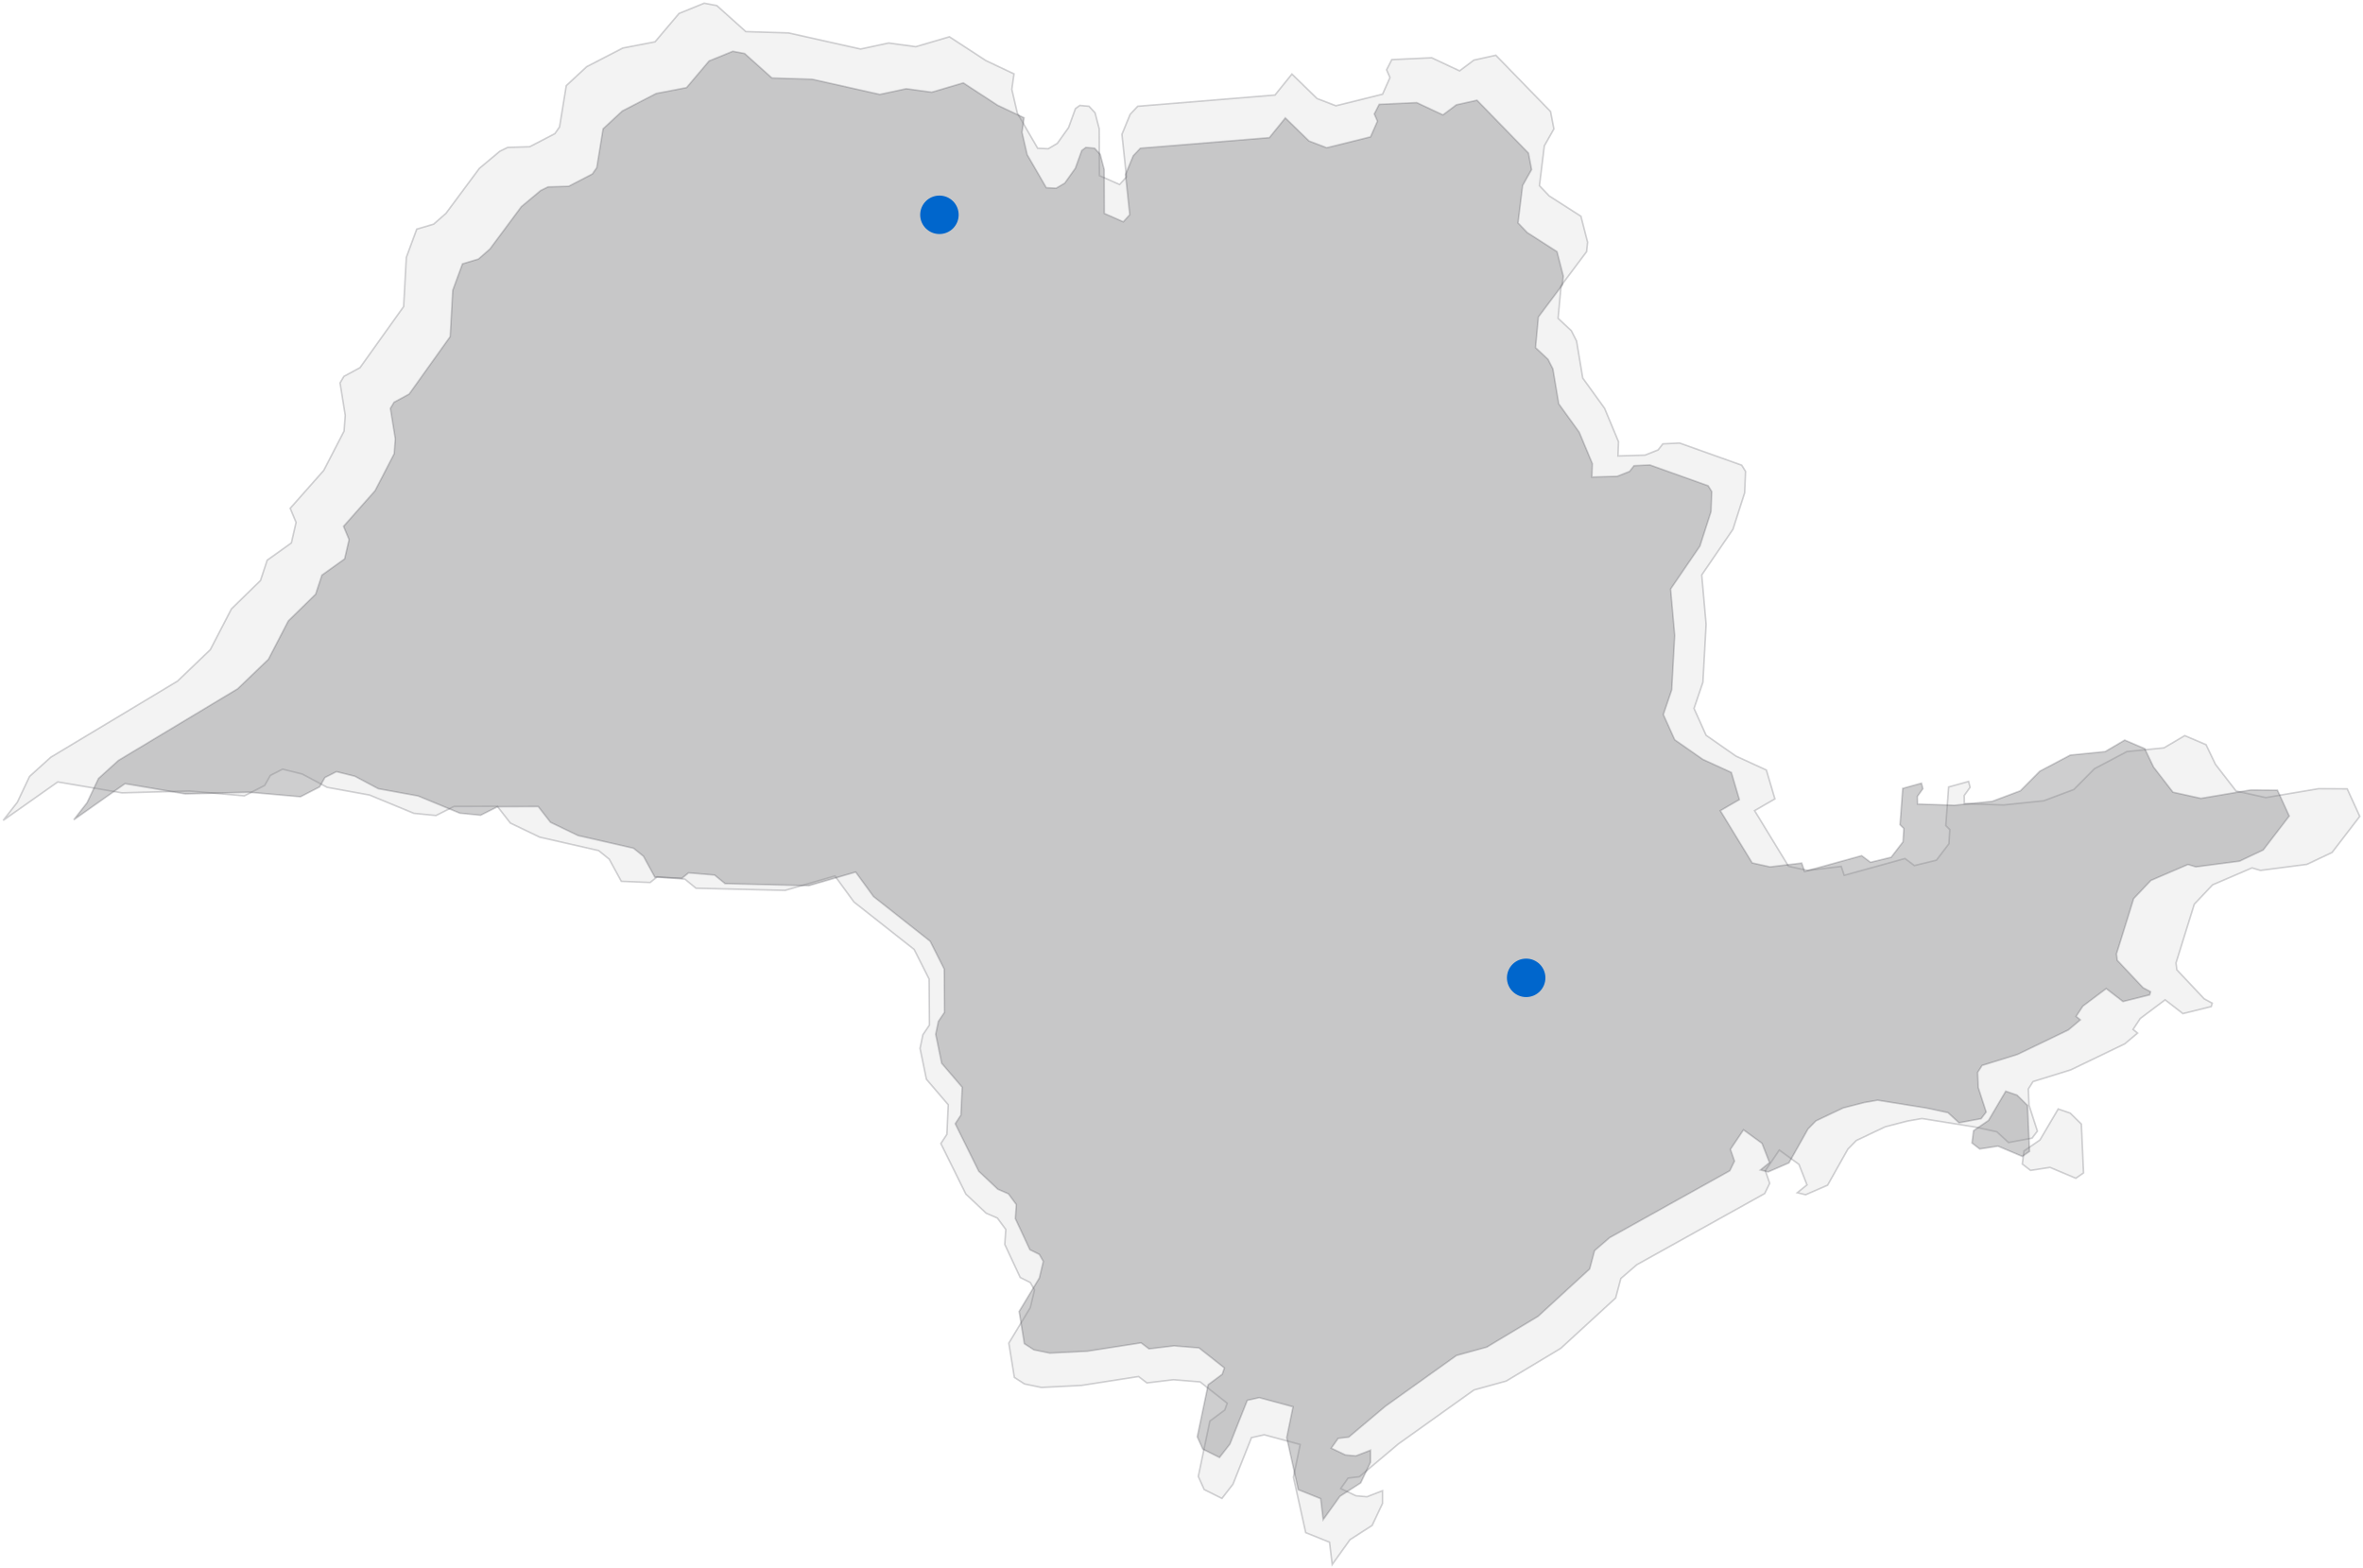
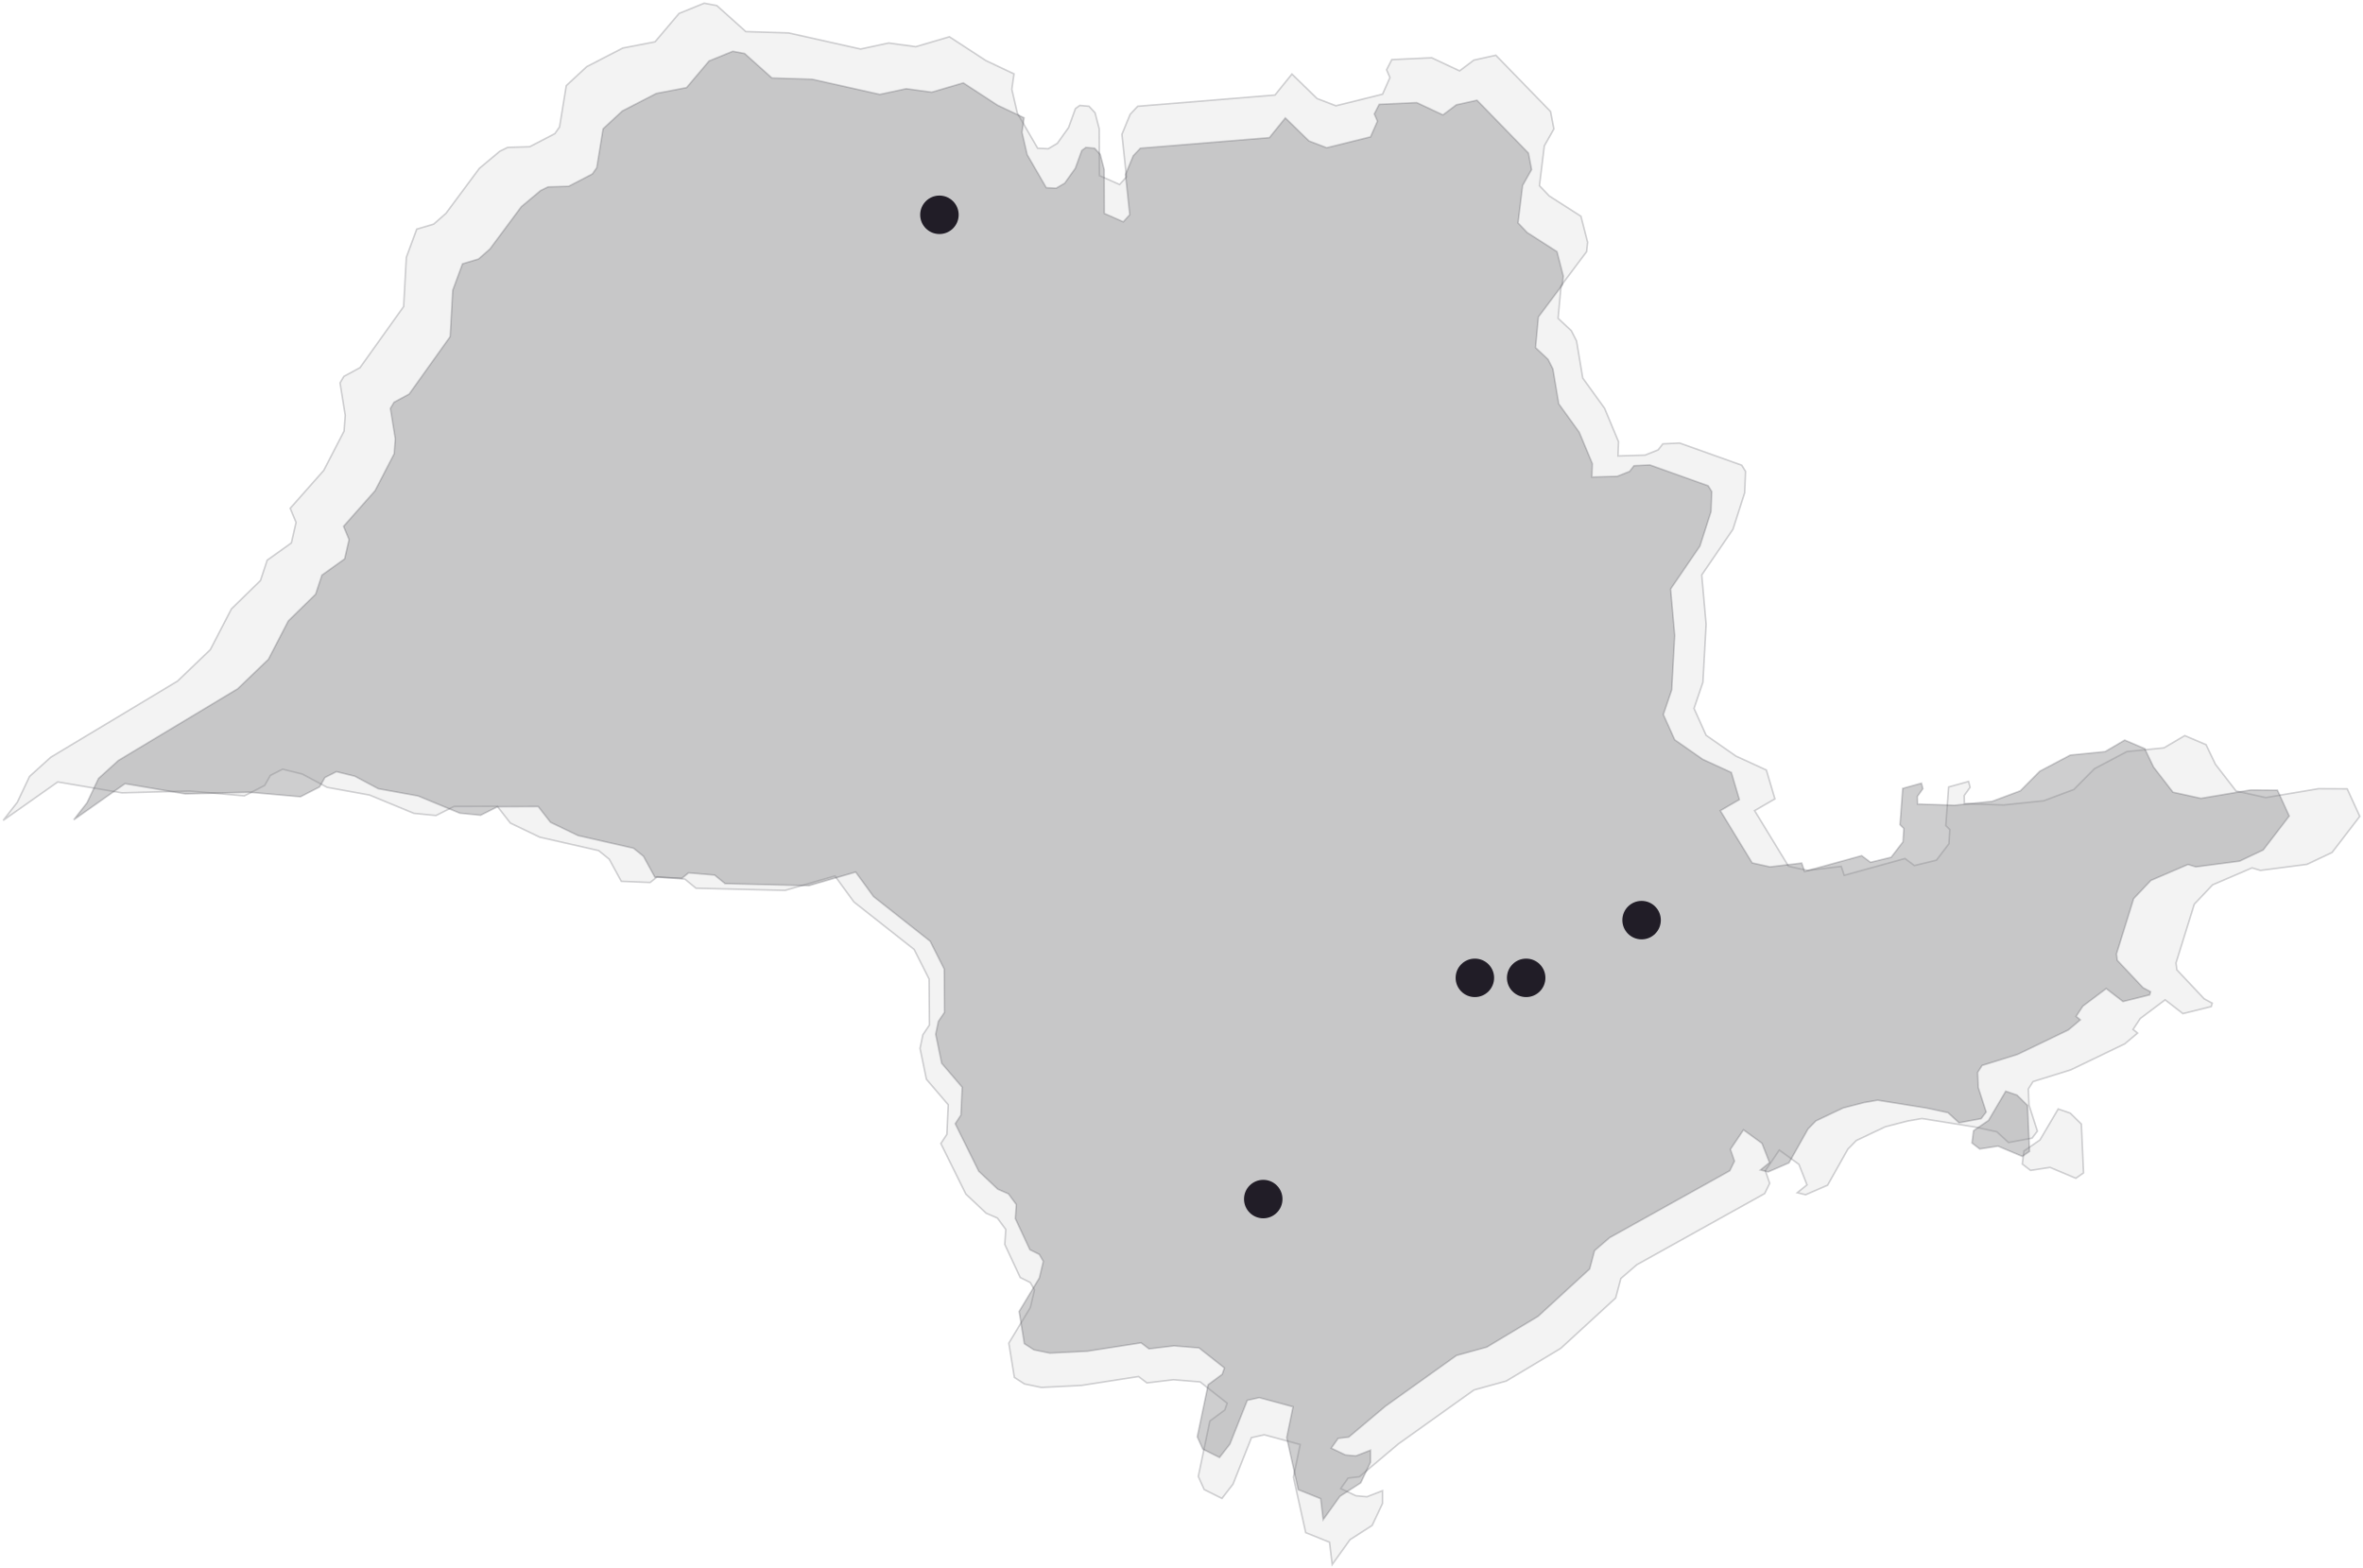
<svg xmlns="http://www.w3.org/2000/svg" width="737" height="489" viewBox="0 0 737 489" fill="none">
-   <path d="M415.504 488L414.667 481.036L407.234 478.051L403.413 460.773L405.507 450.563L394.305 447.526L390.327 448.416L384.569 462.92L381.115 467.37L375.566 464.595L373.734 460.511L377.346 443.232L382.004 439.776L382.737 437.682L374.31 431.032L365.987 430.352L357.717 431.347L355.1 429.357L337.251 432.132L324.794 432.76L319.507 431.661L316.366 429.619L314.639 418.937L321.339 407.837L322.648 402.339L321.339 400.035L318.198 398.464L313.383 388.15L313.697 383.489L311.08 379.929L307.573 378.411L301.239 372.442L293.44 356.681L295.324 353.801L295.743 344.586L288.939 336.627L286.95 326.993L287.839 322.752L289.881 319.715L289.776 305.368L285.118 296.153L266.326 281.335L260.412 273.219L244.866 277.722L217.072 277.042L213.617 274.214L204.98 273.481L202.782 275.261L193.779 274.895L190.01 267.983L186.713 265.313L168.34 261.124L159.18 256.726L155.098 251.49L141.593 251.542L135.992 254.37L129.083 253.689L115.265 247.982L102.022 245.573L94.275 241.437L88.151 239.919L84.33 241.856L82.55 244.997L76.217 248.244L59.048 246.725L38.059 247.301L18.012 243.898L1 255.888L5.397 250.233L9.218 242.17L15.813 236.201L55.384 212.43L65.591 202.638L72.186 189.915L81.242 181.066L83.335 174.73L90.873 169.337L92.338 162.949L90.506 158.551L100.975 146.718L107.309 134.465L107.675 129.544L106.052 119.438L107.256 117.396L112.281 114.673L125.89 95.615L126.728 80.273L129.973 71.477L135.26 69.906L139.081 66.555L149.497 52.522L155.883 47.181L158.343 45.977L165.2 45.768L173.051 41.684L174.517 39.589L176.611 26.709L182.996 20.792L194.25 14.98L204.3 13.043L211.785 4.194L219.637 1L223.562 1.733L232.618 9.849L245.965 10.268L268.42 15.294L277.161 13.409L285.641 14.561L296.11 11.472L307.52 18.907L316.262 23.044L315.581 27.861L317.309 35.296L323.642 46.239L326.94 46.396L329.766 44.721L333.273 39.799L335.419 33.882L336.78 32.887L339.659 33.149L341.543 35.191L342.852 40.218L342.904 54.774L349.185 57.549L351.332 55.193L349.918 41.893L352.483 35.662L354.838 33.149L397.655 29.641L402.942 23.096L410.793 30.74L416.655 32.992L431.207 29.379L433.51 24.195L432.463 21.787L434.086 18.593L446.543 18.017L455.232 22.101L459.681 18.75L466.538 17.232L483.602 34.772L484.649 40.218L481.665 45.506L480.148 57.915L483.183 61.109L493.076 67.445L495.17 75.561L494.856 78.493L486.9 89.122L485.958 99.28L490.093 103.154L491.715 106.348L493.652 117.92L500.457 127.345L504.801 137.764L504.644 142.215L513.071 141.953L517.154 140.33L518.62 138.445L523.854 138.183L543.221 145.095L544.425 147.032L544.163 153.682L540.499 165.096L530.763 179.338L532.124 194.732L531.13 212.796L528.355 220.964L532.124 229.342L541.441 235.834L550.915 240.18L553.585 249.186L547.251 252.851L557.824 270.183L563.739 271.492L574.26 270.235L575.202 273.01L594.15 267.774L597.082 269.973L603.939 268.298L607.864 263.166L608.126 258.768L606.87 257.511L607.76 245.469L613.989 243.741L614.46 245.573L612.628 248.139L612.68 250.652L624.928 251.071L637.438 249.762L646.808 246.254L653.246 239.761L663.348 234.421L674.916 233.269L681.406 229.447L688.054 232.274L690.985 238.4L697.423 246.725L706.688 248.767L723.176 245.992L732.074 246.045L736 254.632L727.363 265.889L719.512 269.607L705.013 271.492L702.396 270.706L690.095 275.994L684.39 282.016L678.684 300.342L678.946 302.489L687.478 311.547L689.99 312.908L689.676 313.955L680.83 316.155L675.282 311.861L667.535 317.673L665.285 321.076L666.698 322.228L662.72 325.579L645.865 333.695L634.088 337.36L632.623 339.664L632.832 344.691L635.449 352.807L633.774 355.006L626.446 356.367L622.782 353.016L615.768 351.498L599.437 348.88L594.936 349.665L588.026 351.445L578.971 355.739L576.354 358.409L570.02 369.666L563.164 372.651L560.546 372.023L563.582 369.562L561.07 363.174L554.946 358.723L550.601 365.163L551.962 369.09L550.392 372.284L510.507 394.485L505.534 398.779L503.911 404.852L486.795 420.56L469.784 430.77L459.734 433.546L436.179 450.353L423.984 460.616L420.477 461.035L418.173 464.281L422.884 466.532L426.339 466.847L431.207 464.962V468.941L427.962 475.8L421.052 480.251L415.504 488ZM647.436 367.52L639.375 364.116L633.303 365.059L630.738 363.069L631.262 358.985L636.234 355.582L641.94 345.895L645.708 347.204L649.163 350.607L649.844 365.844L647.436 367.52Z" fill="#858488" fill-opacity="0.1" stroke="#26272D" stroke-opacity="0.2" stroke-width="0.5" />
+   <path d="M415.504 488L414.667 481.036L407.234 478.051L403.413 460.773L405.507 450.563L394.305 447.526L390.327 448.416L384.569 462.92L381.115 467.37L375.566 464.595L373.734 460.511L377.346 443.232L382.004 439.776L382.737 437.682L374.31 431.032L365.987 430.352L357.717 431.346L355.1 429.357L337.251 432.132L324.794 432.76L319.507 431.661L316.366 429.619L314.639 418.937L321.339 407.837L322.647 402.339L321.339 400.035L318.198 398.464L313.383 388.15L313.697 383.489L311.08 379.929L307.573 378.41L301.239 372.442L293.44 356.681L295.324 353.801L295.743 344.586L288.939 336.627L286.95 326.993L287.839 322.752L289.881 319.715L289.776 305.368L285.118 296.153L266.326 281.335L260.412 273.219L244.866 277.722L217.072 277.042L213.617 274.214L204.98 273.481L202.782 275.261L193.779 274.895L190.01 267.983L186.713 265.313L168.34 261.124L159.18 256.726L155.098 251.49L141.593 251.542L135.992 254.37L129.083 253.689L115.265 247.982L102.022 245.573L94.275 241.437L88.151 239.919L84.33 241.856L82.55 244.997L76.217 248.244L59.048 246.725L38.059 247.301L18.012 243.898L1 255.888L5.397 250.233L9.218 242.17L15.813 236.201L55.384 212.43L65.591 202.638L72.186 189.915L81.242 181.066L83.335 174.73L90.873 169.337L92.338 162.949L90.506 158.551L100.975 146.718L107.309 134.465L107.675 129.544L106.052 119.438L107.256 117.396L112.281 114.673L125.89 95.615L126.728 80.273L129.973 71.477L135.26 69.906L139.081 66.555L149.497 52.522L155.883 47.181L158.343 45.977L165.2 45.768L173.051 41.684L174.517 39.589L176.611 26.709L182.996 20.792L194.25 14.98L204.3 13.043L211.785 4.194L219.637 1L223.562 1.733L232.618 9.849L245.965 10.268L268.42 15.294L277.161 13.409L285.641 14.561L296.11 11.472L307.52 18.907L316.262 23.044L315.581 27.861L317.309 35.296L323.642 46.239L326.94 46.396L329.766 44.721L333.273 39.799L335.419 33.882L336.78 32.887L339.659 33.149L341.543 35.191L342.852 40.218L342.904 54.774L349.185 57.549L351.332 55.193L349.918 41.893L352.483 35.662L354.838 33.149L397.655 29.641L402.942 23.096L410.793 30.74L416.655 32.992L431.207 29.379L433.51 24.195L432.463 21.787L434.086 18.593L446.543 18.017L455.232 22.101L459.681 18.75L466.538 17.232L483.602 34.772L484.649 40.218L481.665 45.506L480.147 57.915L483.183 61.109L493.076 67.445L495.17 75.561L494.856 78.493L486.9 89.122L485.958 99.28L490.093 103.154L491.715 106.348L493.652 117.92L500.457 127.345L504.801 137.764L504.644 142.215L513.071 141.953L517.154 140.33L518.62 138.445L523.854 138.183L543.221 145.095L544.425 147.032L544.163 153.682L540.499 165.096L530.763 179.338L532.124 194.732L531.13 212.796L528.355 220.964L532.124 229.342L541.441 235.834L550.915 240.18L553.585 249.186L547.251 252.851L557.824 270.183L563.739 271.492L574.26 270.235L575.202 273.01L594.151 267.774L597.082 269.973L603.939 268.298L607.864 263.166L608.126 258.768L606.87 257.511L607.76 245.469L613.989 243.741L614.46 245.573L612.628 248.139L612.68 250.652L624.928 251.071L637.438 249.762L646.807 246.254L653.246 239.761L663.348 234.421L674.916 233.269L681.406 229.447L688.054 232.274L690.985 238.4L697.423 246.725L706.688 248.767L723.176 245.992L732.074 246.045L736 254.632L727.363 265.889L719.512 269.607L705.013 271.492L702.396 270.706L690.095 275.994L684.39 282.016L678.684 300.342L678.946 302.489L687.478 311.547L689.99 312.908L689.676 313.955L680.83 316.155L675.282 311.861L667.535 317.673L665.285 321.076L666.698 322.228L662.72 325.579L645.865 333.695L634.088 337.36L632.623 339.664L632.832 344.691L635.449 352.807L633.774 355.006L626.446 356.367L622.782 353.016L615.768 351.498L599.437 348.88L594.936 349.665L588.026 351.445L578.971 355.739L576.354 358.409L570.02 369.666L563.164 372.651L560.546 372.023L563.582 369.562L561.07 363.174L554.946 358.723L550.601 365.163L551.962 369.09L550.392 372.284L510.507 394.485L505.534 398.779L503.911 404.852L486.795 420.56L469.784 430.77L459.734 433.546L436.179 450.353L423.984 460.616L420.477 461.035L418.173 464.281L422.884 466.532L426.339 466.847L431.207 464.962V468.941L427.962 475.8L421.052 480.251L415.504 488ZM647.436 367.52L639.375 364.116L633.303 365.059L630.738 363.069L631.262 358.985L636.234 355.582L641.94 345.895L645.708 347.204L649.163 350.607L649.844 365.844L647.436 367.52Z" fill="#858488" fill-opacity="0.1" stroke="#26272D" stroke-opacity="0.2" stroke-width="0.5" />
  <path d="M412.69 474L411.903 467.451L404.915 464.644L401.323 448.394L403.291 438.792L392.76 435.936L389.02 436.773L383.607 450.413L380.359 454.599L375.143 451.989L373.421 448.148L376.816 431.898L381.196 428.648L381.885 426.678L373.962 420.425L366.138 419.784L358.363 420.72L355.902 418.849L339.122 421.459L327.41 422.05L322.44 421.016L319.487 419.095L317.863 409.05L324.162 398.61L325.392 393.44L324.162 391.273L321.21 389.796L316.682 380.095L316.978 375.713L314.517 372.364L311.22 370.936L305.266 365.323L297.934 350.501L299.705 347.793L300.099 339.126L293.701 331.641L291.831 322.581L292.668 318.592L294.587 315.736L294.489 302.244L290.109 293.577L272.443 279.642L266.882 272.009L252.267 276.244L226.137 275.604L222.889 272.945L214.769 272.255L212.703 273.93L204.239 273.585L200.695 267.085L197.595 264.574L180.323 260.634L171.711 256.498L167.873 251.574L155.177 251.623L149.911 254.282L143.416 253.642L130.424 248.274L117.974 246.009L110.691 242.119L104.934 240.691L101.341 242.513L99.668 245.468L93.714 248.521L77.573 247.093L57.84 247.634L38.993 244.434L23 255.71L27.134 250.392L30.726 242.809L36.926 237.195L74.129 214.839L83.725 205.631L89.925 193.665L98.438 185.343L100.406 179.385L107.493 174.313L108.871 168.305L107.148 164.169L116.99 153.04L122.945 141.518L123.289 136.889L121.763 127.385L122.895 125.465L127.619 122.904L140.414 104.98L141.201 90.552L144.252 82.28L149.222 80.802L152.815 77.651L162.607 64.454L168.611 59.431L170.924 58.299L177.37 58.102L184.752 54.261L186.13 52.291L188.098 40.178L194.101 34.614L204.681 29.148L214.13 27.326L221.167 19.004L228.548 16L232.239 16.689L240.752 24.322L253.3 24.716L274.411 29.443L282.629 27.67L290.601 28.754L300.443 25.848L311.171 32.841L319.389 36.731L318.749 41.261L320.373 48.254L326.327 58.545L329.428 58.693L332.085 57.117L335.382 52.488L337.4 46.924L338.679 45.988L341.385 46.234L343.157 48.155L344.387 52.882L344.436 66.572L350.342 69.181L352.359 66.966L351.031 54.458L353.442 48.598L355.656 46.234L395.91 42.935L400.88 36.78L408.261 43.969L413.773 46.087L427.453 42.689L429.618 37.814L428.634 35.549L430.16 32.545L441.871 32.004L450.04 35.844L454.223 32.693L460.669 31.265L476.712 47.761L477.696 52.882L474.891 57.856L473.464 69.526L476.318 72.53L485.619 78.488L487.587 86.121L487.292 88.878L479.812 98.874L478.926 108.427L482.814 112.071L484.339 115.075L486.16 125.957L492.557 134.821L496.642 144.62L496.494 148.806L504.417 148.559L508.255 147.033L509.633 145.26L514.554 145.014L532.761 151.514L533.893 153.336L533.647 159.59L530.202 170.324L521.049 183.718L522.329 198.195L521.394 215.184L518.786 222.866L522.329 230.744L531.088 236.85L539.995 240.937L542.505 249.407L536.55 252.854L546.491 269.153L552.051 270.384L561.943 269.202L562.828 271.812L580.642 266.888L583.398 268.956L589.844 267.38L593.535 262.555L593.781 258.418L592.6 257.237L593.437 245.911L599.293 244.286L599.735 246.009L598.013 248.422L598.062 250.786L609.577 251.18L621.339 249.949L630.147 246.65L636.2 240.544L645.697 235.521L656.573 234.437L662.674 230.843L668.924 233.502L671.68 239.263L677.733 247.093L686.443 249.013L701.944 246.403L710.309 246.453L714 254.528L705.88 265.115L698.499 268.611L684.868 270.384L682.408 269.646L670.843 274.619L665.479 280.282L660.115 297.516L660.362 299.535L668.383 308.054L670.745 309.335L670.45 310.319L662.133 312.388L656.917 308.35L649.634 313.816L647.518 317.016L648.847 318.1L645.107 321.251L629.261 328.884L618.189 332.331L616.811 334.497L617.008 339.224L619.469 346.857L617.894 348.925L611.005 350.206L607.56 347.054L600.966 345.626L585.612 343.164L581.38 343.903L574.885 345.577L566.371 349.615L563.911 352.126L557.957 362.713L551.51 365.52L549.05 364.929L551.904 362.614L549.542 356.607L543.784 352.421L539.7 358.478L540.979 362.171L539.503 365.175L502.005 386.054L497.33 390.092L495.805 395.804L479.714 410.576L463.72 420.178L454.272 422.788L432.128 438.595L420.662 448.246L417.365 448.64L415.2 451.693L419.629 453.811L422.876 454.106L427.453 452.333V456.076L424.402 462.527L417.906 466.712L412.69 474ZM630.738 360.694L623.159 357.493L617.451 358.38L615.04 356.508L615.532 352.668L620.207 349.467L625.57 340.357L629.114 341.588L632.361 344.789L633.001 359.118L630.738 360.694Z" fill="#858488" fill-opacity="0.4" stroke="#26272D" stroke-opacity="0.2" stroke-width="0.5" />
-   <circle cx="476" cy="305" r="6" fill="#0066CC" />
-   <circle cx="293" cy="67" r="6" fill="#0066CC" />
+   <circle cx="476" cy="305" r="6" fill="#211D27" />
+   <circle cx="512" cy="287" r="6" fill="#211D27" />
+   <circle cx="460" cy="305" r="6" fill="#211D27" />
+   <circle cx="394" cy="374" r="6" fill="#211D27" />
+   <circle cx="293" cy="67" r="6" fill="#211D27" />
</svg>
